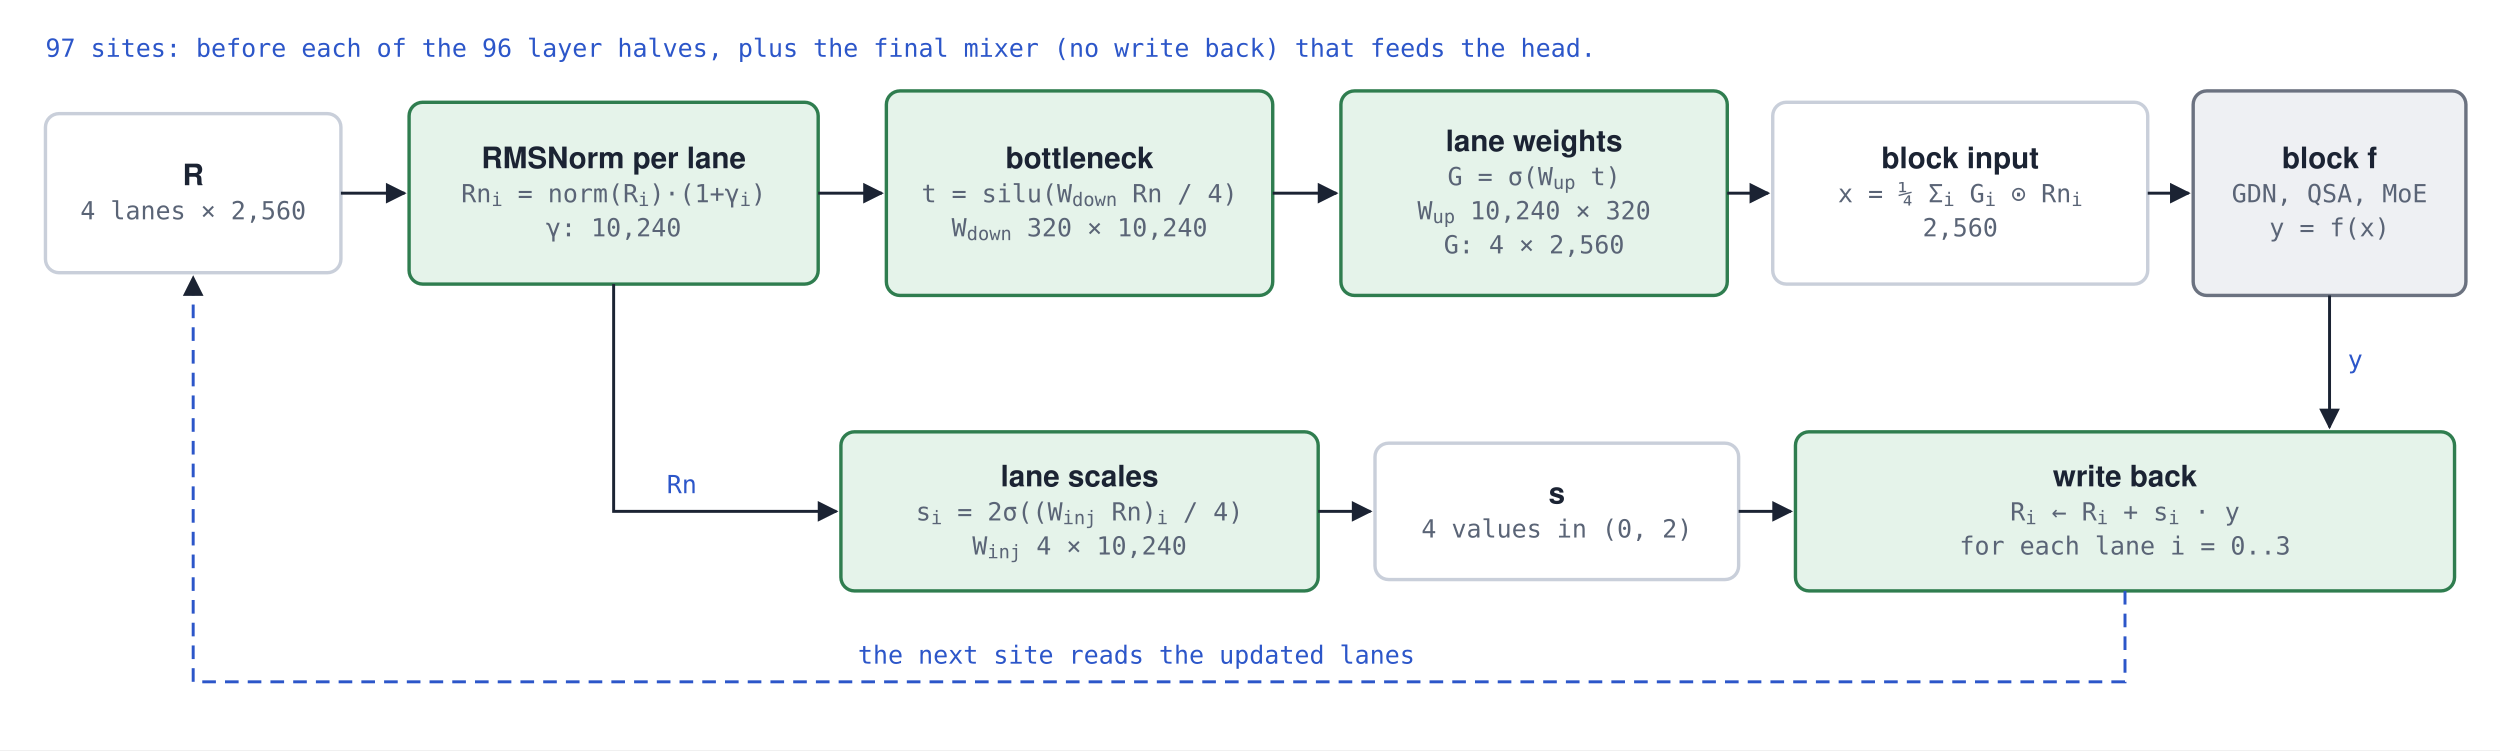
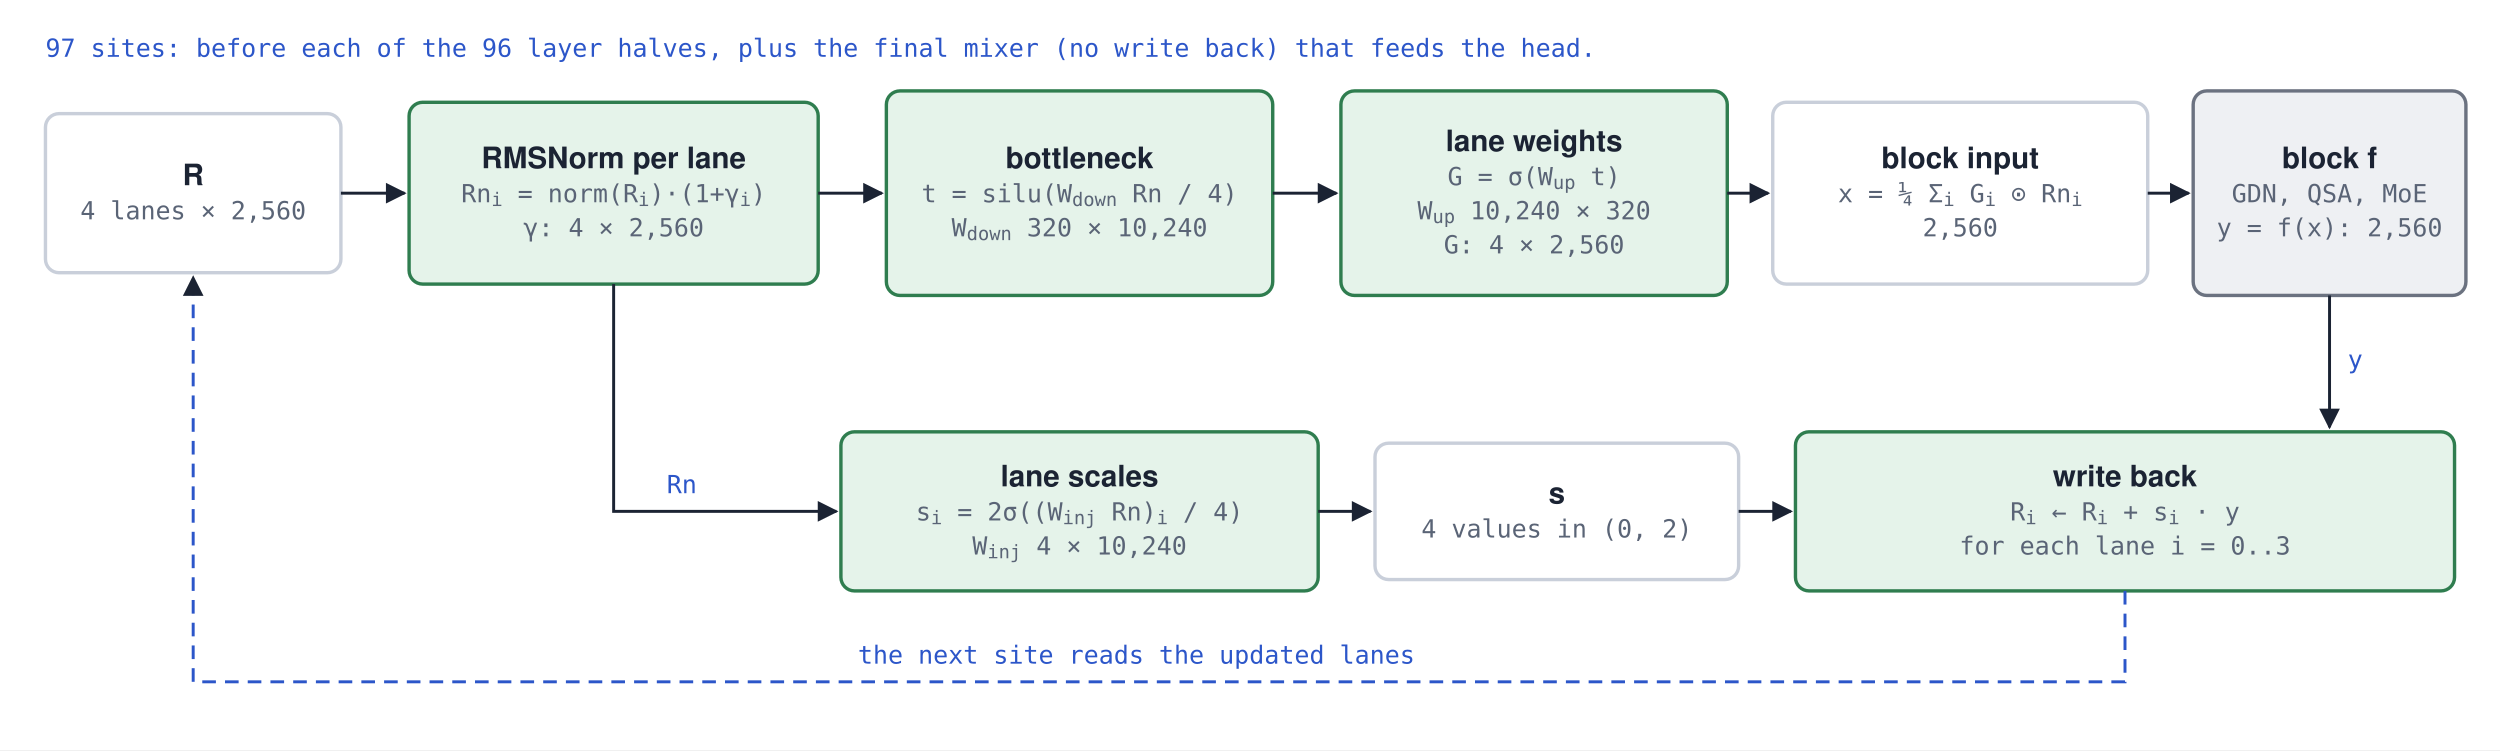
<svg xmlns="http://www.w3.org/2000/svg" viewBox="0 0 1100 330" role="img" aria-label="Hyper-connection site: per-lane RMSNorm, a 320-wide bottleneck gives per-element lane weights, the block input is their weighted mean, and four lane scales decide how much of the block output each lane receives">
  <rect width="100%" height="100%" fill="#ffffff" />
  <style>rect.ok{fill:#e5f3ea;stroke:#2f7d4f;stroke-width:1.5}rect.ref{fill:#fbf0dc;stroke:#a86a12;stroke-width:1.5;stroke-dasharray:5 3}rect.mix{fill:#e5f3ea;stroke:#a86a12;stroke-width:1.5;stroke-dasharray:5 3}rect.wt{fill:#eceefa;stroke:#5b5f9e;stroke-width:1.5}rect.dat{fill:#fff;stroke:#c9cfda;stroke-width:1.5}rect.host2{fill:#eef0f3;stroke:#6b7280;stroke-width:1.5}rect.st{fill:#fbf0dc;stroke:#a86a12;stroke-width:1.5}rect.spec{fill:none;stroke:#5a6476;stroke-width:1.5;stroke-dasharray:3 3}rect.bar{fill:#2c56c9}rect.bar2{fill:#b0245e}text.tm{font:600 11px Menlo,monospace;fill:#b0245e}rect.grp{fill:none;stroke:#5a6476;stroke-width:1;stroke-dasharray:2 4}text{fill:#1b2333}text.t{font:600 13px Helvetica,Arial,sans-serif}text.m{font:11px Menlo,monospace;fill:#5a6476}text.al{font:11px Menlo,monospace;fill:#2c56c9}text.gt{font:600 13px Helvetica,Arial,sans-serif;fill:#5a6476}polyline.ar{fill:none;stroke:#1b2333;stroke-width:1.3}polyline.dash{stroke-dasharray:6 4;stroke:#2c56c9}.ahp{fill:#1b2333}</style>
  <defs>
    <marker id="ah2" viewBox="0 0 10 10" refX="9" refY="5" markerWidth="7" markerHeight="7" orient="auto-start-reverse">
      <path d="M0,0 L10,5 L0,10 z" class="ahp" />
    </marker>
  </defs>
  <rect class="dat" x="20" y="50" width="130" height="70" rx="6" />
  <text class="t" x="85.0" y="81.5" text-anchor="middle">R</text>
  <text class="m" x="85.0" y="96.5" text-anchor="middle">4 lanes × 2,560</text>
  <rect class="ok" x="180" y="45" width="180" height="80" rx="6" />
  <text class="t" x="270.0" y="74.0" text-anchor="middle">RMSNorm per lane</text>
  <text class="m" x="270.0" y="89.0" text-anchor="middle">Rn<tspan baseline-shift="sub" font-size="75%">i</tspan> = norm(R<tspan baseline-shift="sub" font-size="75%">i</tspan>)·(1+γ<tspan baseline-shift="sub" font-size="75%">i</tspan>)</text>
-   <text class="m" x="270.0" y="104.0" text-anchor="middle">γ: 10,240</text>
+   <text class="m" x="270.0" y="104.0" text-anchor="middle">γ: 4 × 2,560</text>
  <rect class="ok" x="390" y="40" width="170" height="90" rx="6" />
  <text class="t" x="475.0" y="74.0" text-anchor="middle">bottleneck</text>
  <text class="m" x="475.0" y="89.0" text-anchor="middle">t = silu(W<tspan baseline-shift="sub" font-size="75%">down</tspan> Rn / 4)</text>
  <text class="m" x="475.0" y="104.0" text-anchor="middle">W<tspan baseline-shift="sub" font-size="75%">down</tspan> 320 × 10,240</text>
  <rect class="ok" x="590" y="40" width="170" height="90" rx="6" />
  <text class="t" x="675.0" y="66.5" text-anchor="middle">lane weights</text>
  <text class="m" x="675.0" y="81.5" text-anchor="middle">G = σ(W<tspan baseline-shift="sub" font-size="75%">up</tspan> t)</text>
  <text class="m" x="675.0" y="96.5" text-anchor="middle">W<tspan baseline-shift="sub" font-size="75%">up</tspan> 10,240 × 320</text>
  <text class="m" x="675.0" y="111.5" text-anchor="middle">G: 4 × 2,560</text>
  <rect class="dat" x="780" y="45" width="165" height="80" rx="6" />
  <text class="t" x="862.5" y="74.0" text-anchor="middle">block input</text>
  <text class="m" x="862.5" y="89.0" text-anchor="middle">x = ¼ Σ<tspan baseline-shift="sub" font-size="75%">i</tspan> G<tspan baseline-shift="sub" font-size="75%">i</tspan> ⊙ Rn<tspan baseline-shift="sub" font-size="75%">i</tspan>
  </text>
  <text class="m" x="862.5" y="104.0" text-anchor="middle">2,560</text>
  <rect class="host2" x="965" y="40" width="120" height="90" rx="6" />
  <text class="t" x="1025.0" y="74.0" text-anchor="middle">block f</text>
  <text class="m" x="1025.0" y="89.0" text-anchor="middle">GDN, QSA, MoE</text>
-   <text class="m" x="1025.0" y="104.0" text-anchor="middle">y = f(x)</text>
+   <text class="m" x="1025.0" y="104.0" text-anchor="middle">y = f(x): 2,560</text>
  <polyline class="ar" points="150,85 178,85" marker-end="url(#ah2)" />
  <polyline class="ar" points="360,85 388,85" marker-end="url(#ah2)" />
  <polyline class="ar" points="560,85 588,85" marker-end="url(#ah2)" />
  <polyline class="ar" points="760,85 778,85" marker-end="url(#ah2)" />
  <polyline class="ar" points="945,85 963,85" marker-end="url(#ah2)" />
  <rect class="ok" x="370" y="190" width="210" height="70" rx="6" />
  <text class="t" x="475.0" y="214.0" text-anchor="middle">lane scales</text>
  <text class="m" x="475.0" y="229.0" text-anchor="middle">s<tspan baseline-shift="sub" font-size="75%">i</tspan> = 2σ((W<tspan baseline-shift="sub" font-size="75%">inj</tspan> Rn)<tspan baseline-shift="sub" font-size="75%">i</tspan> / 4)</text>
  <text class="m" x="475.0" y="244.0" text-anchor="middle">W<tspan baseline-shift="sub" font-size="75%">inj</tspan> 4 × 10,240</text>
  <rect class="dat" x="605" y="195" width="160" height="60" rx="6" />
  <text class="t" x="685.0" y="221.5" text-anchor="middle">s</text>
  <text class="m" x="685.0" y="236.5" text-anchor="middle">4 values in (0, 2)</text>
  <rect class="ok" x="790" y="190" width="290" height="70" rx="6" />
  <text class="t" x="935.0" y="214.0" text-anchor="middle">write back</text>
  <text class="m" x="935.0" y="229.0" text-anchor="middle">R<tspan baseline-shift="sub" font-size="75%">i</tspan> ← R<tspan baseline-shift="sub" font-size="75%">i</tspan> + s<tspan baseline-shift="sub" font-size="75%">i</tspan> · y</text>
  <text class="m" x="935.0" y="244.0" text-anchor="middle">for each lane i = 0..3</text>
  <polyline class="ar" points="270,125 270,225 368,225" marker-end="url(#ah2)" />
  <text class="al" x="300" y="217" text-anchor="middle">Rn</text>
  <polyline class="ar" points="580,225 603,225" marker-end="url(#ah2)" />
  <polyline class="ar" points="765,225 788,225" marker-end="url(#ah2)" />
  <polyline class="ar" points="1025,130 1025,188" marker-end="url(#ah2)" />
  <text class="al" x="1033" y="162" text-anchor="start">y</text>
  <polyline class="ar dash" points="935,260 935,300 85,300 85,122" marker-end="url(#ah2)" />
  <text class="al" x="500" y="292" text-anchor="middle">the next site reads the updated lanes</text>
  <text class="al" x="20" y="25" text-anchor="start">97 sites: before each of the 96 layer halves, plus the final mixer (no write back) that feeds the head.</text>
</svg>
